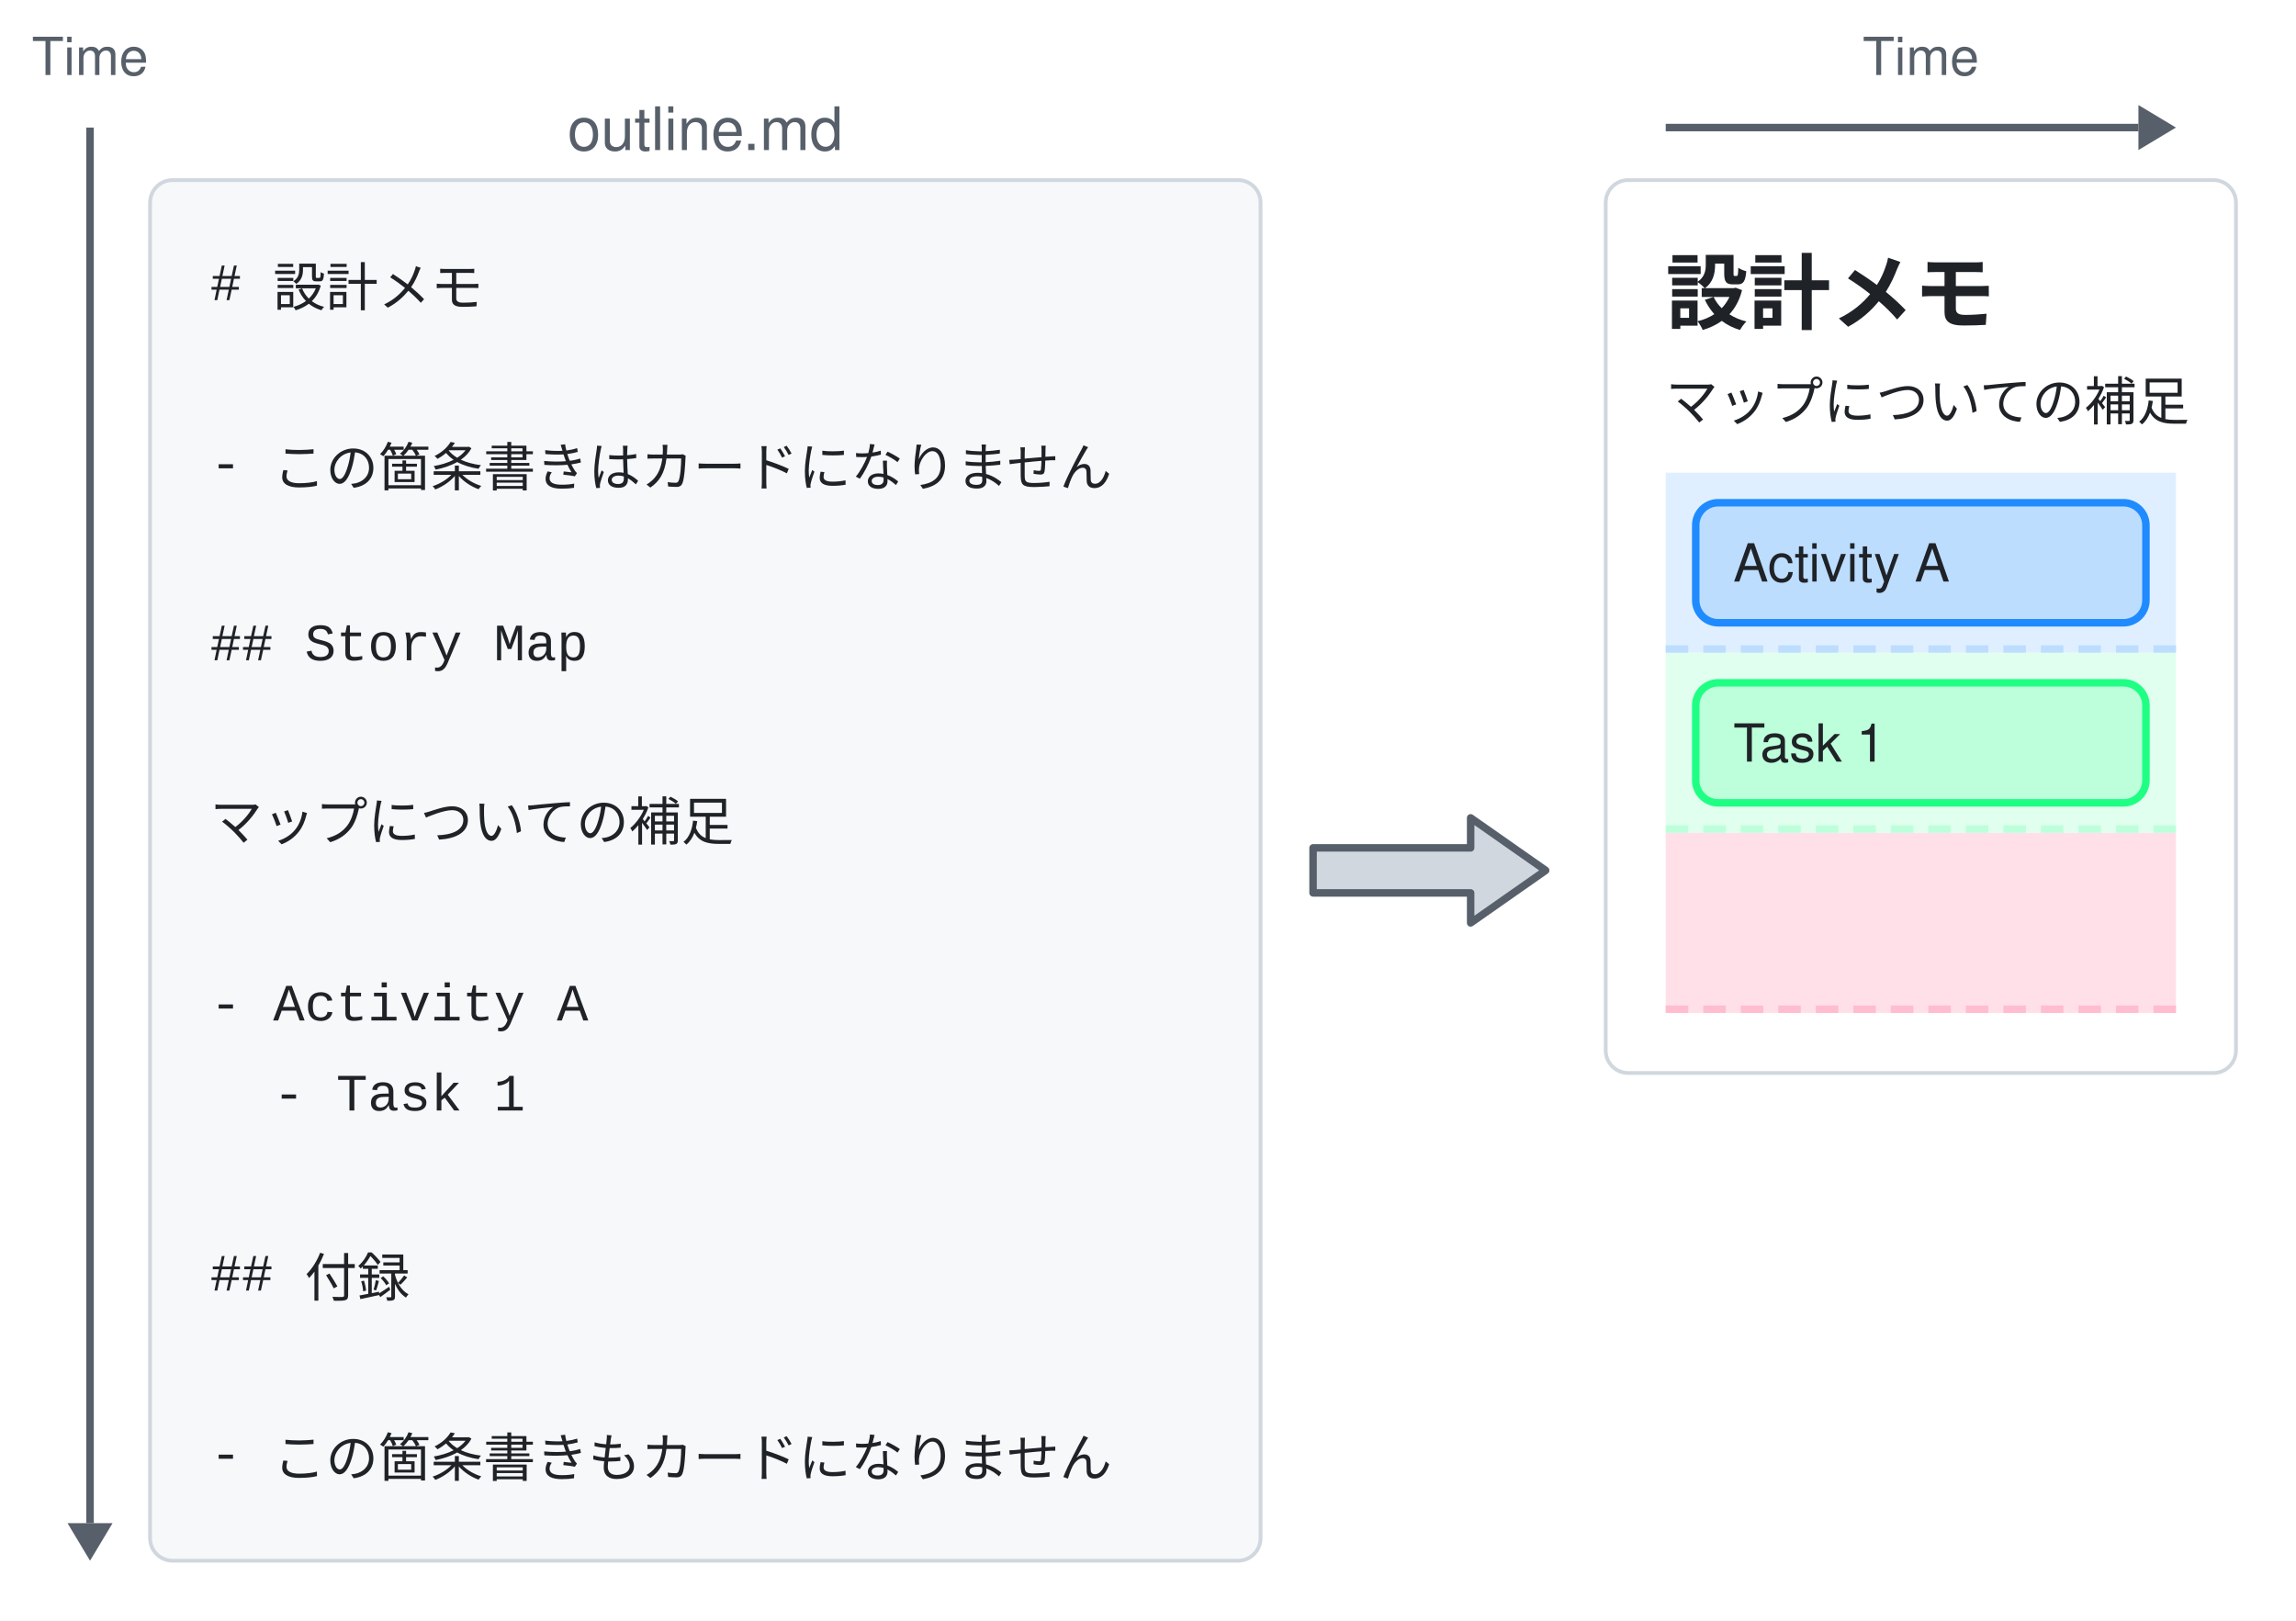
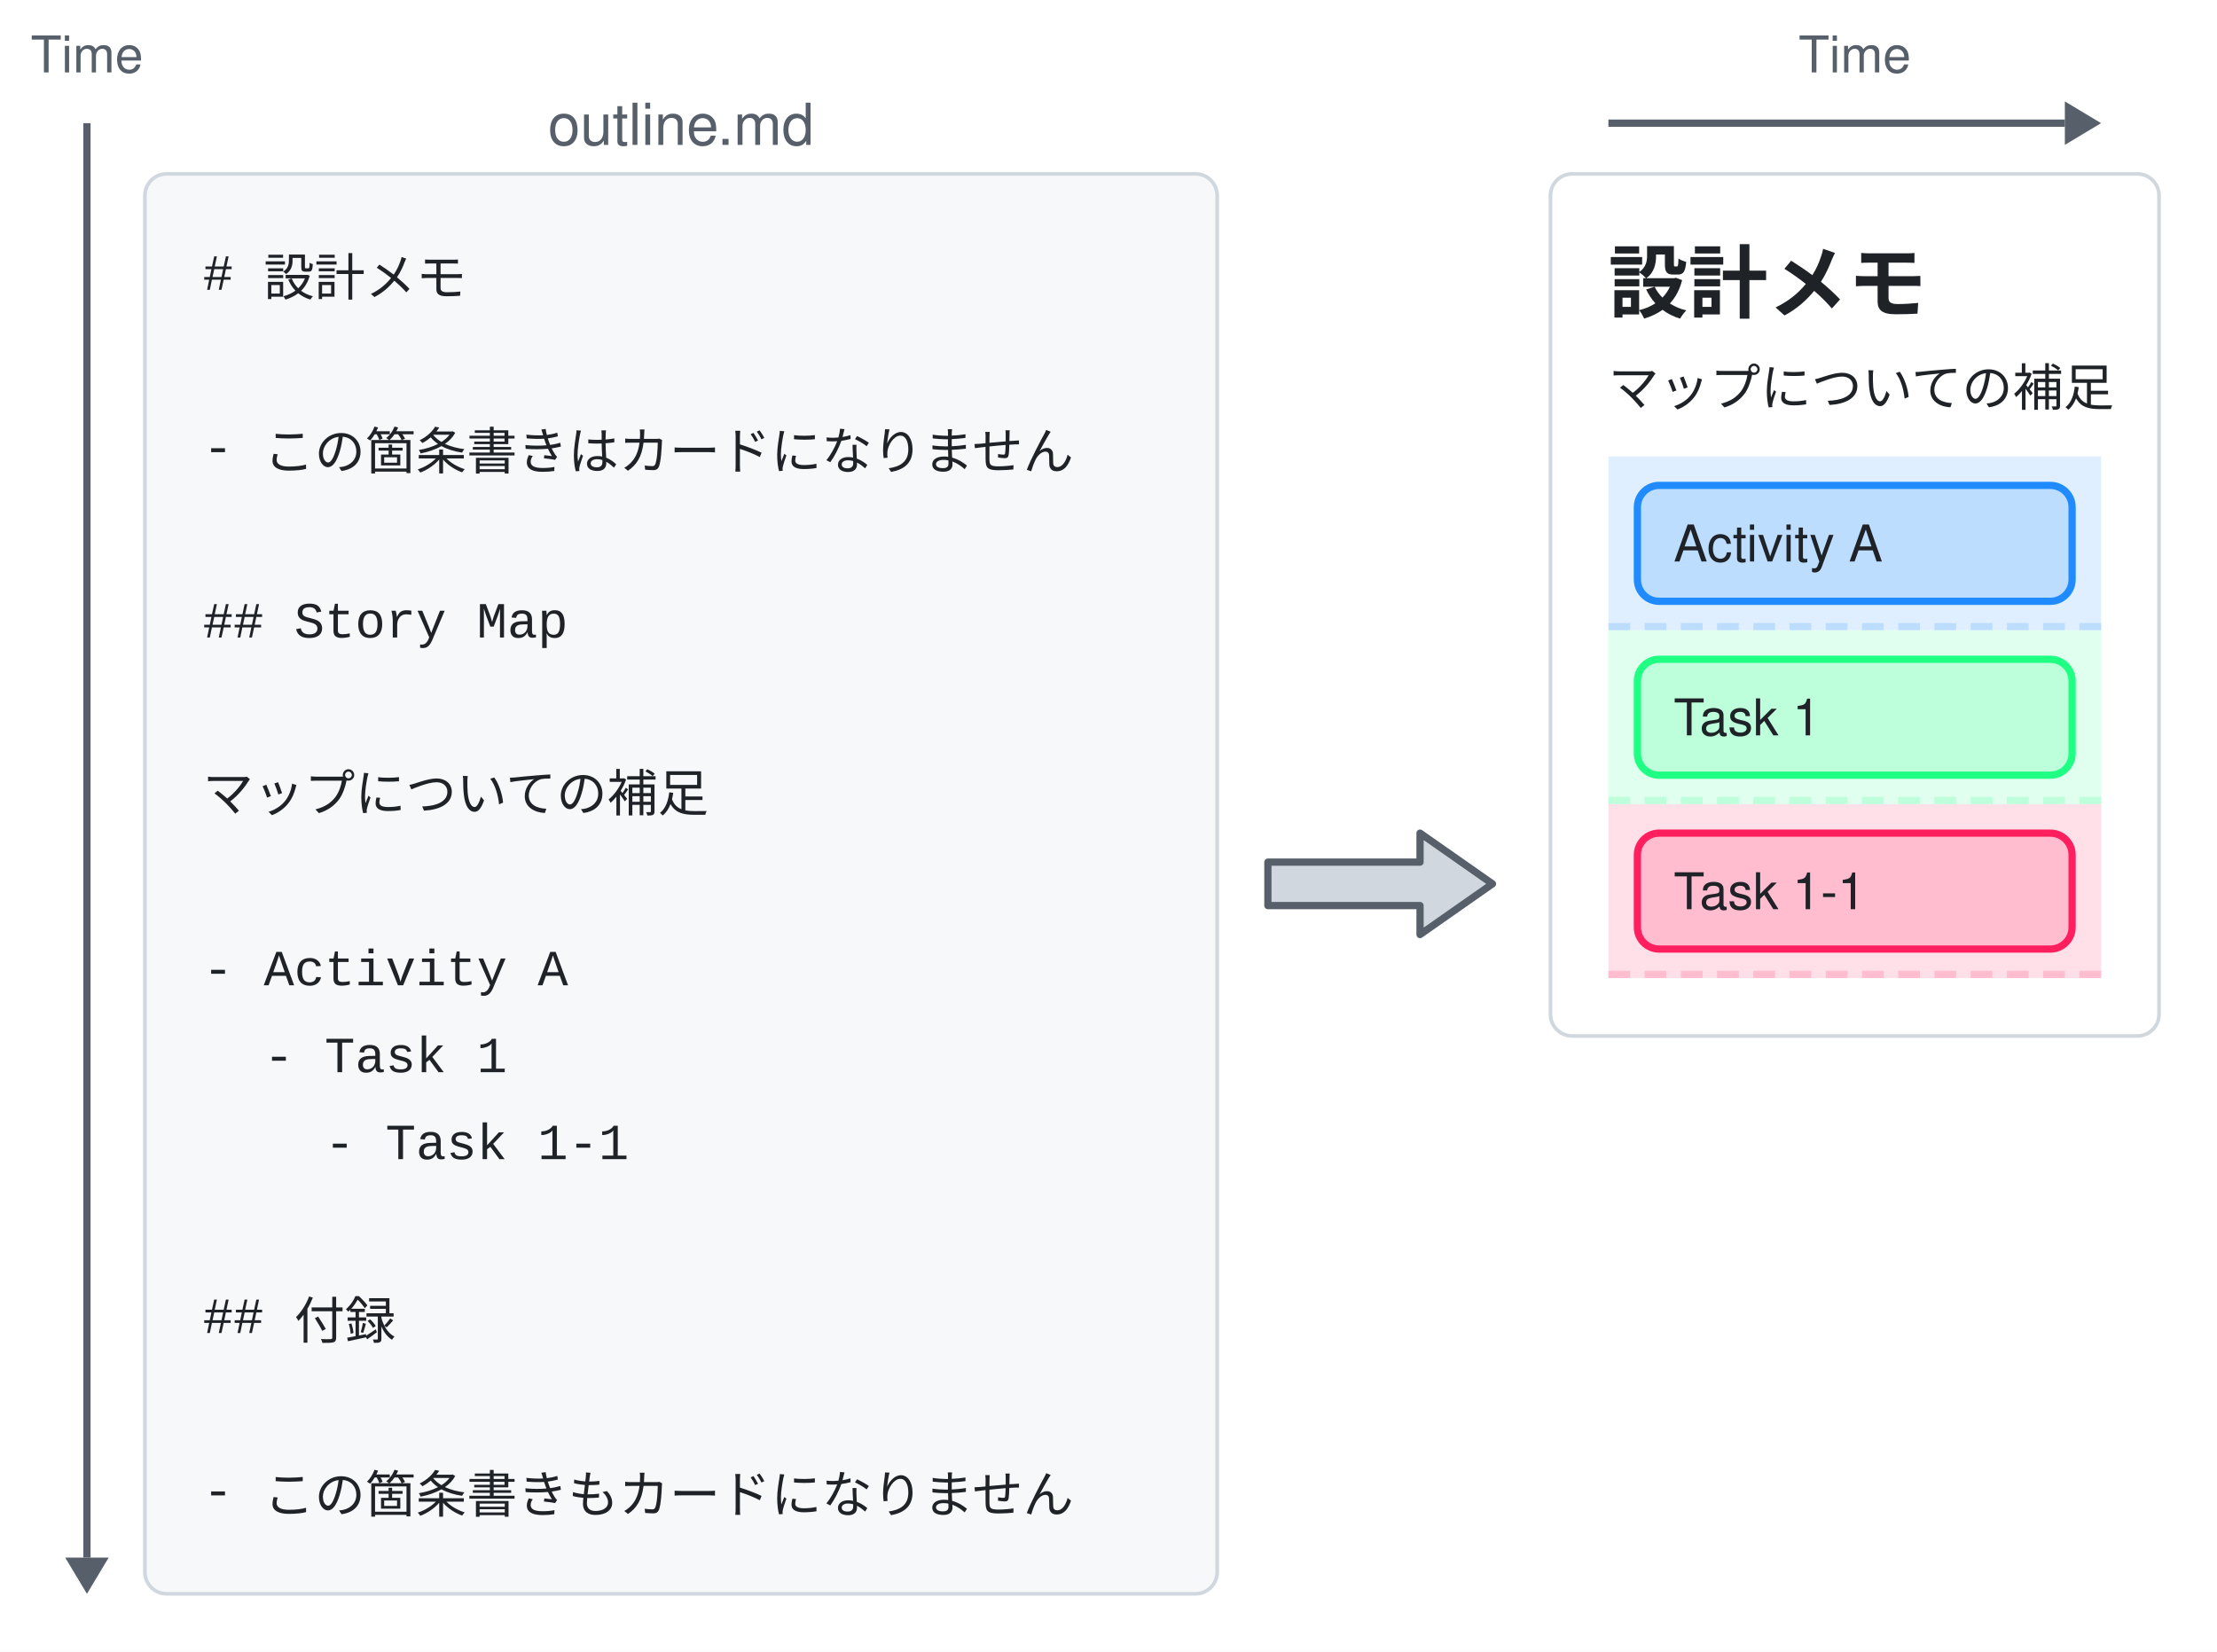
- <svg xmlns="http://www.w3.org/2000/svg" width="612" height="432" viewBox="0 0 612 432" font-family="'Segoe UI', Helvetica, Arial, sans-serif" font-size="14">
-   <rect width="612" height="432" fill="white" />
+ <svg xmlns="http://www.w3.org/2000/svg" width="612" height="456" viewBox="0 0 612 456" font-family="'Segoe UI', Helvetica, Arial, sans-serif" font-size="14">
+   <rect width="612" height="456" fill="white" />
  <text x="24" y="20" text-anchor="middle" font-size="14" fill="#57606a">Time</text>
-   <line x1="24" y1="34" x2="24" y2="406" stroke="#57606a" stroke-width="2" />
-   <polygon points="18,406 24,416 30,406" fill="#57606a" />
+   <line x1="24" y1="34" x2="24" y2="430" stroke="#57606a" stroke-width="2" />
+   <polygon points="18,430 24,440 30,430" fill="#57606a" />
  <text x="188" y="40" text-anchor="middle" font-size="16" fill="#57606a">outline.md</text>
-   <rect x="40" y="48" width="296" height="368" rx="6" fill="#f6f8fa" stroke="#d0d7de" />
+   <rect x="40" y="48" width="296" height="392" rx="6" fill="#f6f8fa" stroke="#d0d7de" />
  <text x="56" y="80" font-family="Consolas, 'Courier New', monospace" fill="#1f2328" xml:space="preserve"># 設計メモ</text>
  <text x="56" y="104" font-family="Consolas, 'Courier New', monospace" fill="#1f2328" xml:space="preserve" />
  <text x="56" y="128" font-family="Consolas, 'Courier New', monospace" fill="#1f2328" xml:space="preserve">- この箇条書きはカードになりません</text>
  <text x="56" y="152" font-family="Consolas, 'Courier New', monospace" fill="#1f2328" xml:space="preserve" />
  <text x="56" y="176" font-family="Consolas, 'Courier New', monospace" fill="#1f2328" xml:space="preserve">## Story Map</text>
  <text x="56" y="200" font-family="Consolas, 'Courier New', monospace" fill="#1f2328" xml:space="preserve" />
  <text x="56" y="224" font-family="Consolas, 'Courier New', monospace" fill="#1f2328" xml:space="preserve">マップについての補足</text>
  <text x="56" y="248" font-family="Consolas, 'Courier New', monospace" fill="#1f2328" xml:space="preserve" />
  <text x="56" y="272" font-family="Consolas, 'Courier New', monospace" fill="#1f2328" xml:space="preserve">- Activity A</text>
  <text x="56" y="296" font-family="Consolas, 'Courier New', monospace" fill="#1f2328" xml:space="preserve">  - Task 1</text>
-   <text x="56" y="320" font-family="Consolas, 'Courier New', monospace" fill="#1f2328" xml:space="preserve" />
-   <text x="56" y="344" font-family="Consolas, 'Courier New', monospace" fill="#1f2328" xml:space="preserve">## 付録</text>
-   <text x="56" y="368" font-family="Consolas, 'Courier New', monospace" fill="#1f2328" xml:space="preserve" />
-   <text x="56" y="392" font-family="Consolas, 'Courier New', monospace" fill="#1f2328" xml:space="preserve">- この箇条書きもカードになりません</text>
-   <polygon points="350,226 392,226 392,218 412,232 392,246 392,238 350,238" fill="#d0d7de" stroke="#57606a" stroke-width="2" stroke-linejoin="round" />
+   <text x="56" y="320" font-family="Consolas, 'Courier New', monospace" fill="#1f2328" xml:space="preserve">    - Task 1-1</text>
+   <text x="56" y="344" font-family="Consolas, 'Courier New', monospace" fill="#1f2328" xml:space="preserve" />
+   <text x="56" y="368" font-family="Consolas, 'Courier New', monospace" fill="#1f2328" xml:space="preserve">## 付録</text>
+   <text x="56" y="392" font-family="Consolas, 'Courier New', monospace" fill="#1f2328" xml:space="preserve" />
+   <text x="56" y="416" font-family="Consolas, 'Courier New', monospace" fill="#1f2328" xml:space="preserve">- この箇条書きもカードになりません</text>
+   <polygon points="350,238 392,238 392,230 412,244 392,258 392,250 350,250" fill="#d0d7de" stroke="#57606a" stroke-width="2" stroke-linejoin="round" />
  <text x="512" y="20" text-anchor="middle" font-size="14" fill="#57606a">Time</text>
  <line x1="444" y1="34" x2="570" y2="34" stroke="#57606a" stroke-width="2" />
  <polygon points="570,28 580,34 570,40" fill="#57606a" />
  <rect x="428" y="48" width="168" height="238" rx="6" fill="white" stroke="#d0d7de" />
  <text x="444" y="86" font-size="22" font-weight="bold" fill="#1f2328">設計メモ</text>
  <text x="444" y="112" fill="#1f2328">マップについての補足</text>
  <rect x="444" y="126" width="136" height="48" fill="hsl(211, 100%, 94%)" />
  <line x1="444" y1="173" x2="580" y2="173" stroke="hsl(211, 100%, 87%)" stroke-width="2" stroke-dasharray="6 4" />
  <rect x="444" y="174" width="136" height="48" fill="hsl(147, 100%, 94%)" />
  <line x1="444" y1="221" x2="580" y2="221" stroke="hsl(147, 100%, 87%)" stroke-width="2" stroke-dasharray="6 4" />
  <rect x="444" y="222" width="136" height="48" fill="hsl(343, 100%, 94%)" />
  <line x1="444" y1="269" x2="580" y2="269" stroke="hsl(343, 100%, 87%)" stroke-width="2" stroke-dasharray="6 4" />
  <rect x="452" y="134" width="120" height="32" rx="6" fill="hsl(211, 100%, 87%)" stroke="hsl(211, 100%, 56%)" stroke-width="2" />
  <text x="462" y="155" fill="#1f2328">Activity A</text>
  <rect x="452" y="182" width="120" height="32" rx="6" fill="hsl(147, 100%, 87%)" stroke="hsl(147, 100%, 56%)" stroke-width="2" />
  <text x="462" y="203" fill="#1f2328">Task 1</text>
+   <rect x="452" y="230" width="120" height="32" rx="6" fill="hsl(343, 100%, 87%)" stroke="hsl(343, 100%, 56%)" stroke-width="2" />
+   <text x="462" y="251" fill="#1f2328">Task 1-1</text>
</svg>
